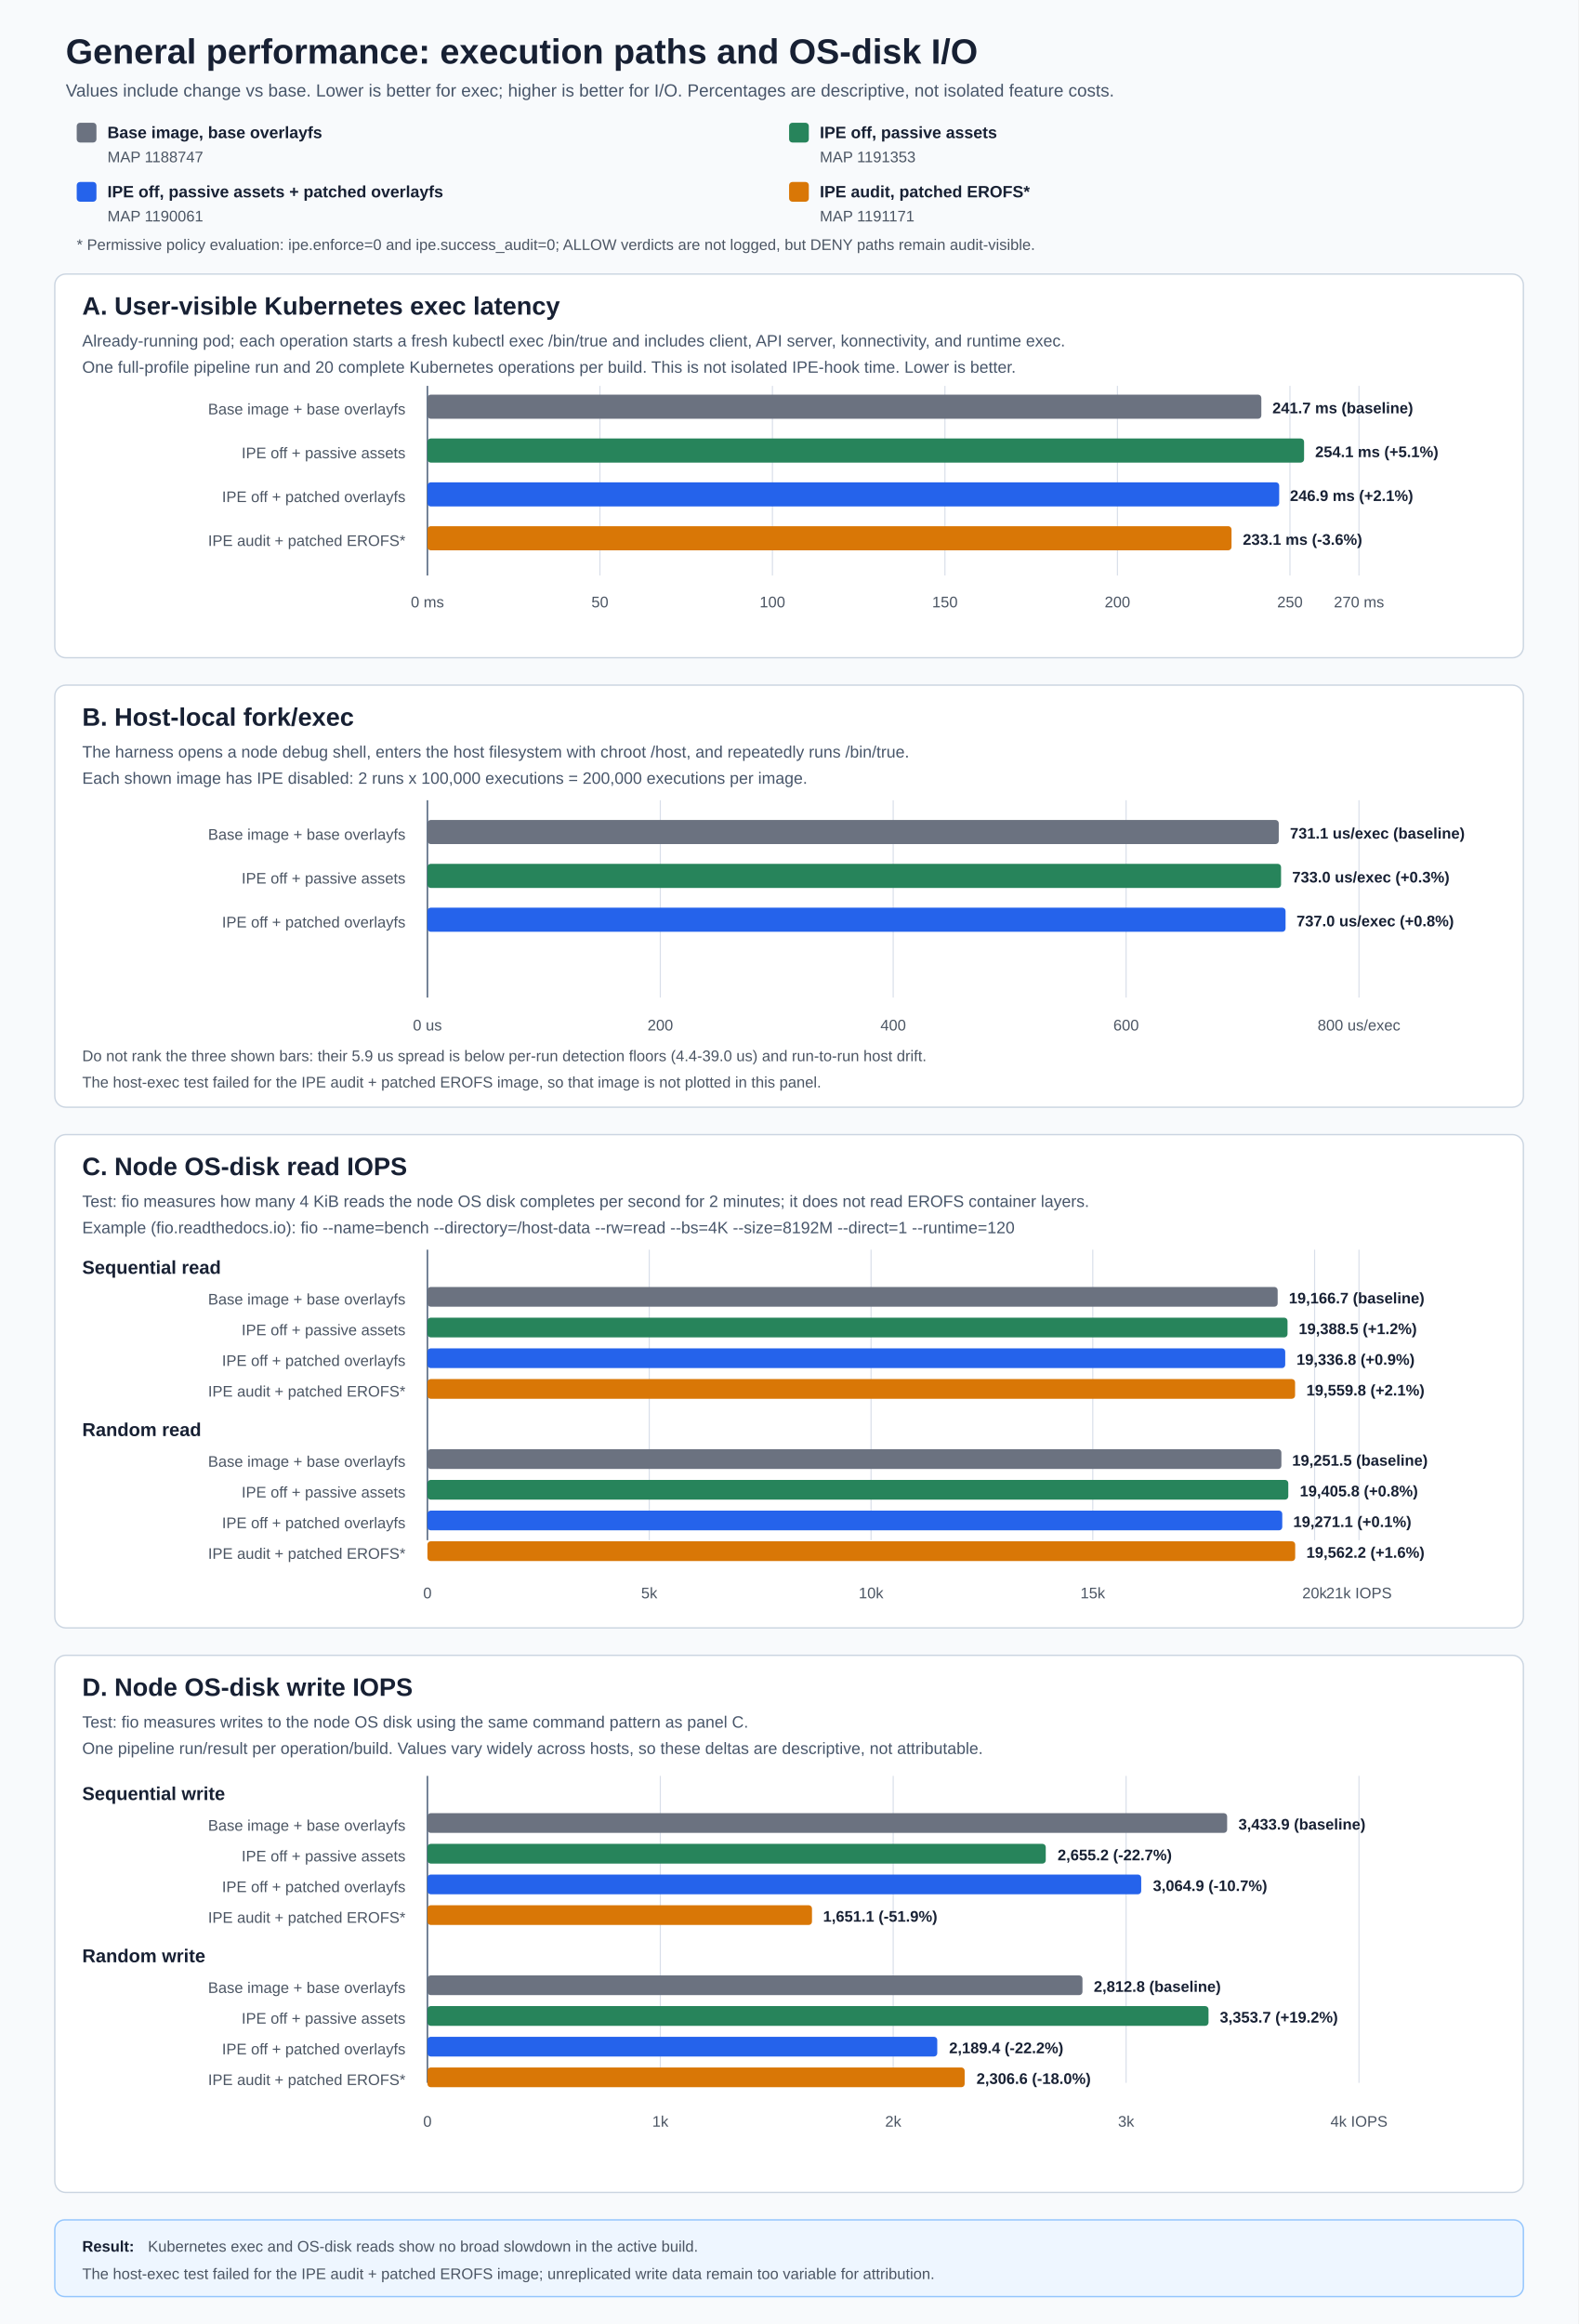
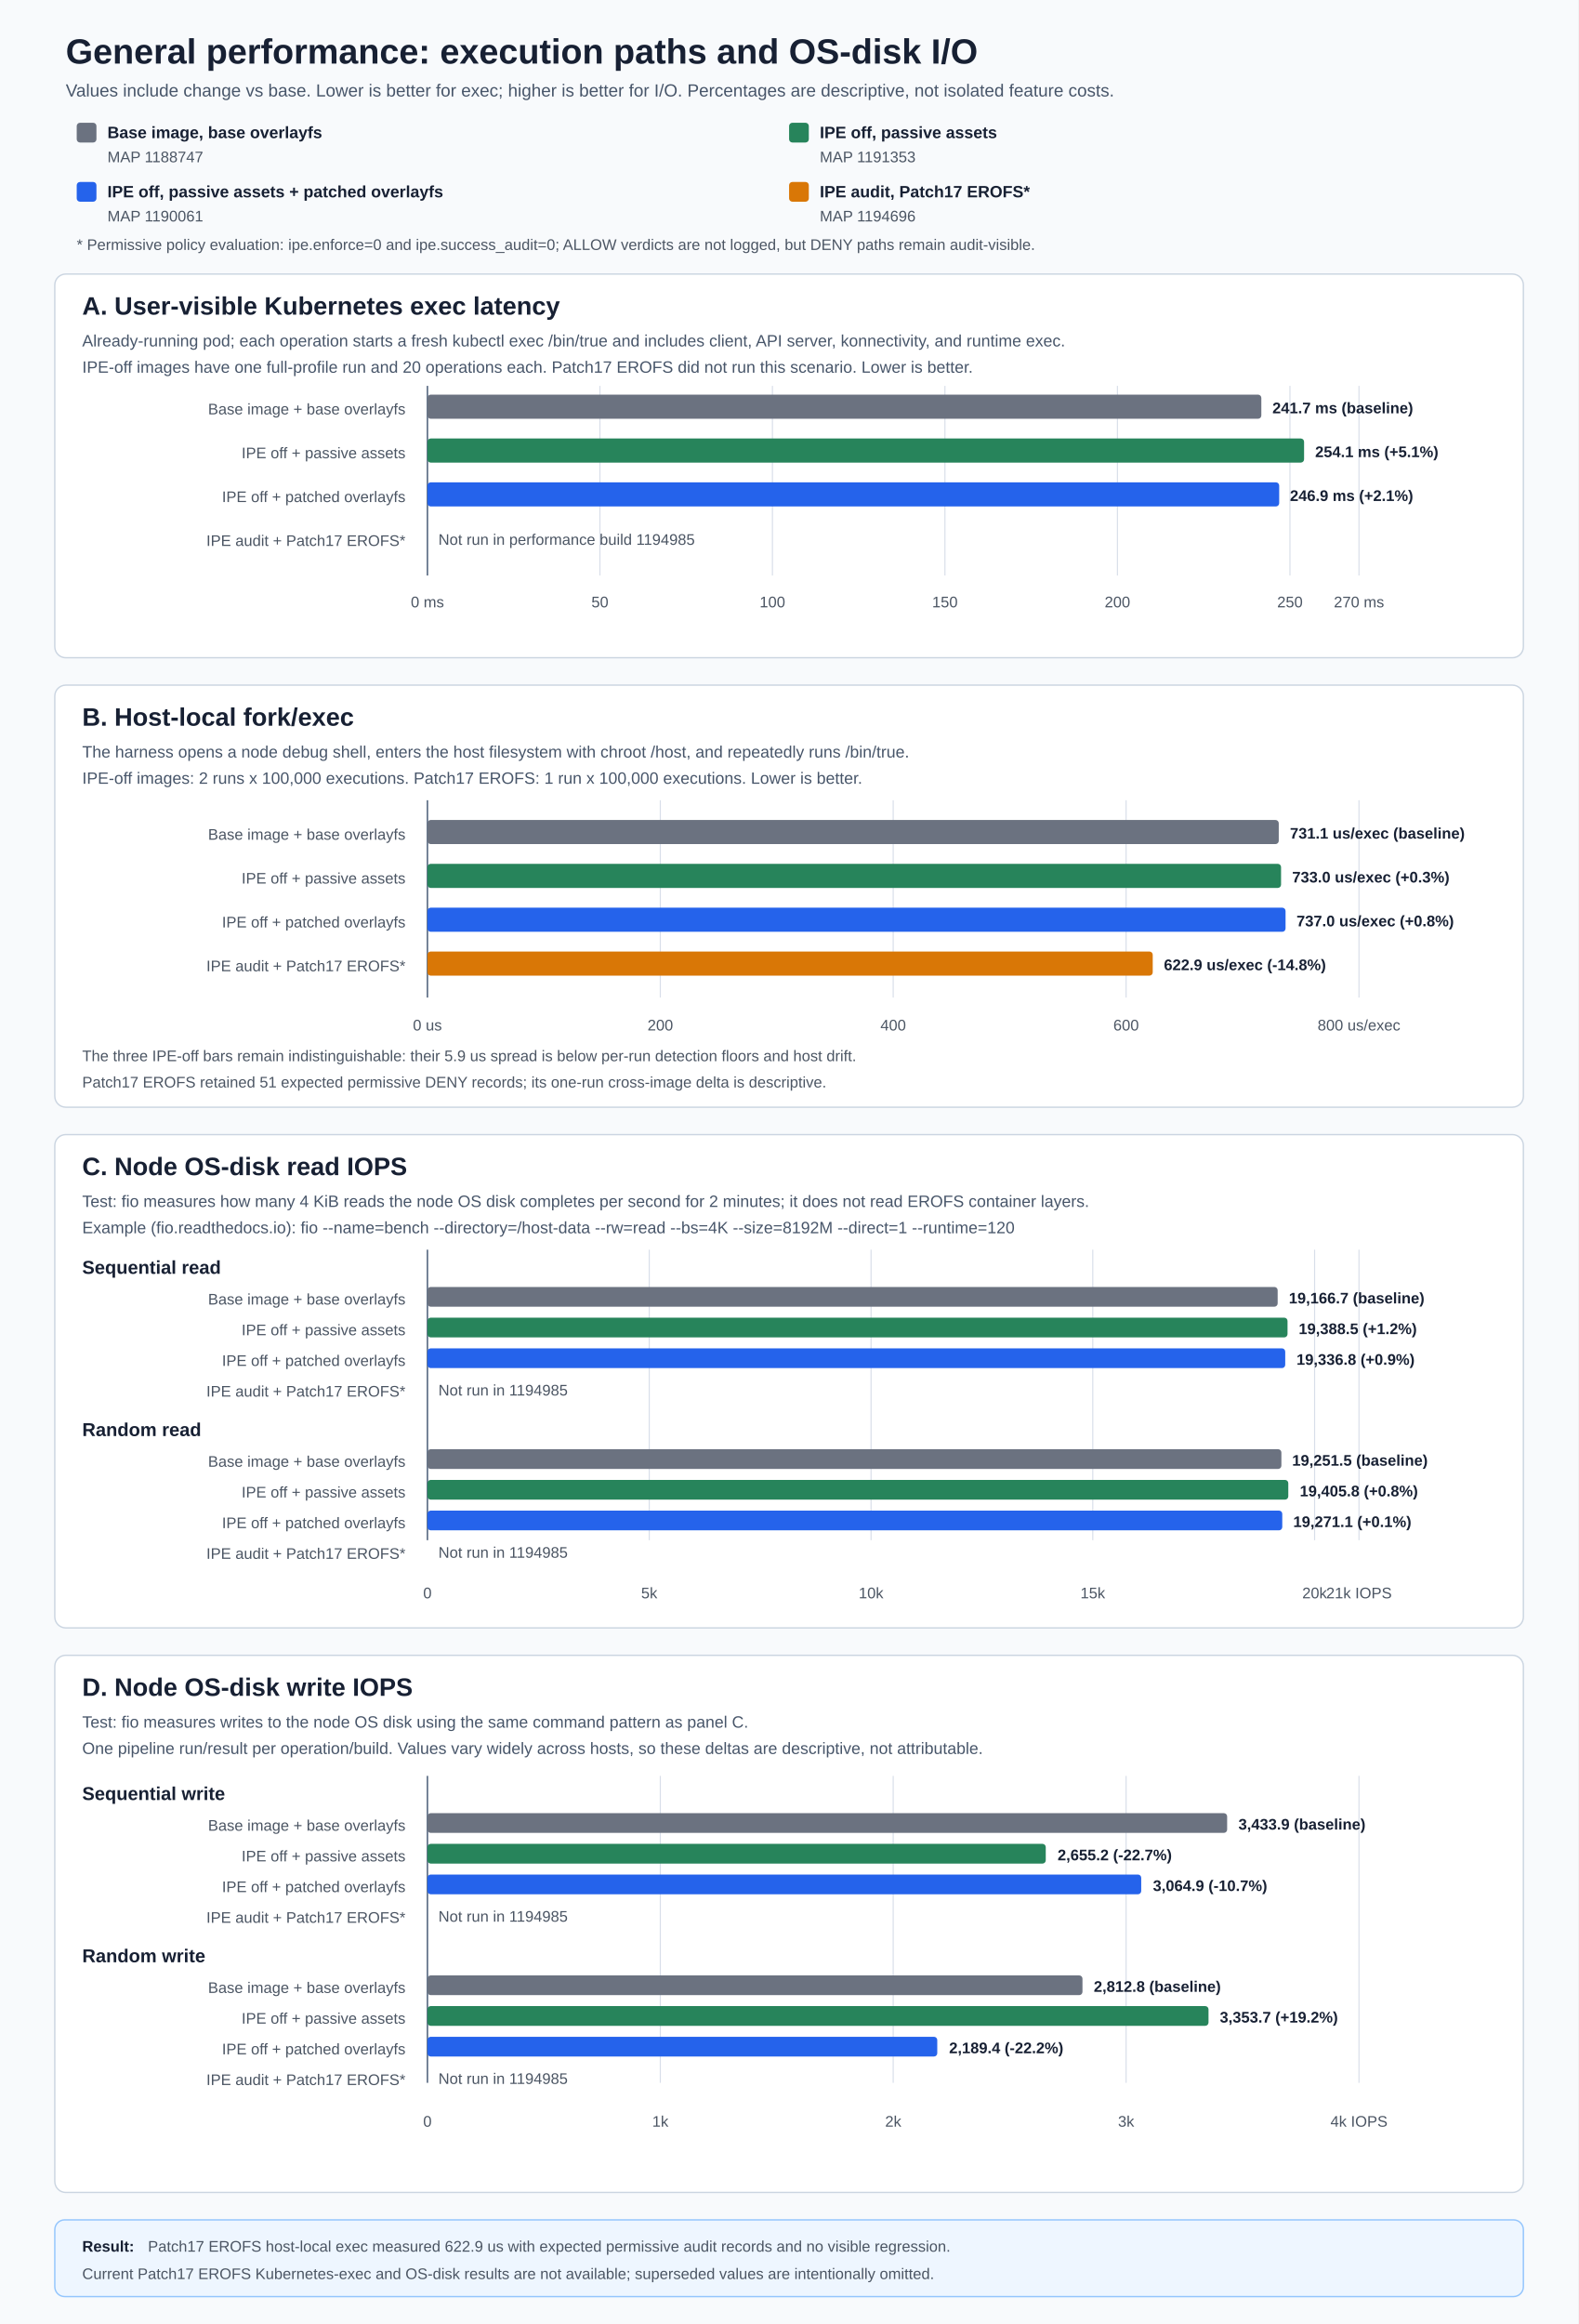
<svg xmlns="http://www.w3.org/2000/svg" width="1440" height="2120" viewBox="0 0 1440 2120" role="img" aria-labelledby="title desc">
  <style>
    text { font-family: "Segoe UI", Arial, Helvetica, sans-serif; fill: #172033; }
    .title { font-size: 32px; font-weight: 700; }
    .subtitle { font-size: 16px; fill: #475569; }
    .panel-title { font-size: 23px; font-weight: 700; }
    .method { font-size: 15px; fill: #475569; }
    .group { font-size: 17px; font-weight: 700; }
    .legend { font-size: 15px; font-weight: 600; }
    .small { font-size: 14px; fill: #4b5563; }
    .value { font-size: 14px; font-weight: 700; }
    .grid { stroke: #d8dee9; stroke-width: 1; }
    .axis { stroke: #64748b; stroke-width: 1.5; }
    .panel { fill: #ffffff; stroke: #cbd5e1; stroke-width: 1.25; }
    .base { fill: #6b7280; }
    .assets { fill: #27845b; }
    .patched { fill: #2563eb; }
    .active { fill: #d97706; }
    .result { fill: #eef6ff; stroke: #93c5fd; stroke-width: 1.25; }
  </style>
  <rect x="0" y="0" width="1440" height="2120" fill="#f8fafc" />
  <text x="60" y="58" class="title">General performance: execution paths and OS-disk I/O</text>
  <text x="60" y="88" class="subtitle">Values include change vs base. Lower is better for exec; higher is better for I/O. Percentages are descriptive, not isolated feature costs.</text>
  <rect x="70" y="112" width="18" height="18" rx="3" class="base" />
  <text x="98" y="126" class="legend">Base image, base overlayfs</text>
  <text x="98" y="148" class="small">MAP 1188747</text>
  <rect x="720" y="112" width="18" height="18" rx="3" class="assets" />
  <text x="748" y="126" class="legend">IPE off, passive assets</text>
  <text x="748" y="148" class="small">MAP 1191353</text>
  <rect x="70" y="166" width="18" height="18" rx="3" class="patched" />
  <text x="98" y="180" class="legend">IPE off, passive assets + patched overlayfs</text>
  <text x="98" y="202" class="small">MAP 1190061</text>
  <rect x="720" y="166" width="18" height="18" rx="3" class="active" />
-   <text x="748" y="180" class="legend">IPE audit, patched EROFS*</text>
-   <text x="748" y="202" class="small">MAP 1191171</text>
+   <text x="748" y="180" class="legend">IPE audit, Patch17 EROFS*</text>
+   <text x="748" y="202" class="small">MAP 1194696</text>
  <text x="70" y="228" class="small">* Permissive policy evaluation: ipe.enforce=0 and ipe.success_audit=0; ALLOW verdicts are not logged, but DENY paths remain audit-visible.</text>
  <rect x="50" y="250" width="1340" height="350" rx="10" class="panel" />
  <text x="75" y="287" class="panel-title">A. User-visible Kubernetes exec latency</text>
  <text x="75" y="316" class="method">Already-running pod; each operation starts a fresh kubectl exec /bin/true and includes client, API server, konnectivity, and runtime exec.</text>
-   <text x="75" y="340" class="method">One full-profile pipeline run and 20 complete Kubernetes operations per build. This is not isolated IPE-hook time. Lower is better.</text>
+   <text x="75" y="340" class="method">IPE-off images have one full-profile run and 20 operations each. Patch17 EROFS did not run this scenario. Lower is better.</text>
  <line x1="390" y1="352" x2="390" y2="525" class="axis" />
  <line x1="547.4" y1="352" x2="547.4" y2="525" class="grid" />
  <line x1="704.8" y1="352" x2="704.8" y2="525" class="grid" />
  <line x1="862.2" y1="352" x2="862.2" y2="525" class="grid" />
  <line x1="1019.6" y1="352" x2="1019.6" y2="525" class="grid" />
  <line x1="1177.0" y1="352" x2="1177.0" y2="525" class="grid" />
  <line x1="1240" y1="352" x2="1240" y2="525" class="grid" />
  <text x="370" y="378" text-anchor="end" class="small">Base image + base overlayfs</text>
  <rect x="390" y="360" width="760.9" height="22" rx="3" class="base" />
  <text x="1161" y="377" class="value">241.7 ms (baseline)</text>
  <text x="370" y="418" text-anchor="end" class="small">IPE off + passive assets</text>
  <rect x="390" y="400" width="799.9" height="22" rx="3" class="assets" />
  <text x="1200" y="417" class="value">254.1 ms (+5.1%)</text>
  <text x="370" y="458" text-anchor="end" class="small">IPE off + patched overlayfs</text>
  <rect x="390" y="440" width="777.2" height="22" rx="3" class="patched" />
  <text x="1177" y="457" class="value">246.9 ms (+2.1%)</text>
-   <text x="370" y="498" text-anchor="end" class="small">IPE audit + patched EROFS*</text>
-   <rect x="390" y="480" width="733.7" height="22" rx="3" class="active" />
-   <text x="1134" y="497" class="value">233.1 ms (-3.6%)</text>
+   <text x="370" y="498" text-anchor="end" class="small">IPE audit + Patch17 EROFS*</text>
+   <text x="400" y="497" class="small">Not run in performance build 1194985</text>
  <text x="390" y="554" text-anchor="middle" class="small">0 ms</text>
  <text x="547.4" y="554" text-anchor="middle" class="small">50</text>
  <text x="704.8" y="554" text-anchor="middle" class="small">100</text>
  <text x="862.2" y="554" text-anchor="middle" class="small">150</text>
  <text x="1019.6" y="554" text-anchor="middle" class="small">200</text>
  <text x="1177.0" y="554" text-anchor="middle" class="small">250</text>
  <text x="1240" y="554" text-anchor="middle" class="small">270 ms</text>
  <rect x="50" y="625" width="1340" height="385" rx="10" class="panel" />
  <text x="75" y="662" class="panel-title">B. Host-local fork/exec</text>
  <text x="75" y="691" class="method">The harness opens a node debug shell, enters the host filesystem with chroot /host, and repeatedly runs /bin/true.</text>
-   <text x="75" y="715" class="method">Each shown image has IPE disabled: 2 runs x 100,000 executions = 200,000 executions per image.</text>
+   <text x="75" y="715" class="method">IPE-off images: 2 runs x 100,000 executions. Patch17 EROFS: 1 run x 100,000 executions. Lower is better.</text>
  <line x1="390" y1="730" x2="390" y2="910" class="axis" />
  <line x1="602.5" y1="730" x2="602.5" y2="910" class="grid" />
  <line x1="815" y1="730" x2="815" y2="910" class="grid" />
  <line x1="1027.5" y1="730" x2="1027.5" y2="910" class="grid" />
  <line x1="1240" y1="730" x2="1240" y2="910" class="grid" />
  <text x="370" y="766" text-anchor="end" class="small">Base image + base overlayfs</text>
  <rect x="390" y="748" width="776.8" height="22" rx="3" class="base" />
  <text x="1177" y="765" class="value">731.1 us/exec (baseline)</text>
  <text x="370" y="806" text-anchor="end" class="small">IPE off + passive assets</text>
  <rect x="390" y="788" width="778.9" height="22" rx="3" class="assets" />
  <text x="1179" y="805" class="value">733.0 us/exec (+0.3%)</text>
  <text x="370" y="846" text-anchor="end" class="small">IPE off + patched overlayfs</text>
  <rect x="390" y="828" width="783.0" height="22" rx="3" class="patched" />
  <text x="1183" y="845" class="value">737.0 us/exec (+0.8%)</text>
+   <text x="370" y="886" text-anchor="end" class="small">IPE audit + Patch17 EROFS*</text>
+   <rect x="390" y="868" width="661.8" height="22" rx="3" class="active" />
+   <text x="1062" y="885" class="value">622.9 us/exec (-14.8%)</text>
  <text x="390" y="940" text-anchor="middle" class="small">0 us</text>
  <text x="602.5" y="940" text-anchor="middle" class="small">200</text>
  <text x="815" y="940" text-anchor="middle" class="small">400</text>
  <text x="1027.5" y="940" text-anchor="middle" class="small">600</text>
  <text x="1240" y="940" text-anchor="middle" class="small">800 us/exec</text>
-   <text x="75" y="968" class="small">Do not rank the three shown bars: their 5.9 us spread is below per-run detection floors (4.4-39.0 us) and run-to-run host drift.</text>
-   <text x="75" y="992" class="small">The host-exec test failed for the IPE audit + patched EROFS image, so that image is not plotted in this panel.</text>
+   <text x="75" y="968" class="small">The three IPE-off bars remain indistinguishable: their 5.9 us spread is below per-run detection floors and host drift.</text>
+   <text x="75" y="992" class="small">Patch17 EROFS retained 51 expected permissive DENY records; its one-run cross-image delta is descriptive.</text>
  <rect x="50" y="1035" width="1340" height="450" rx="10" class="panel" />
  <text x="75" y="1072" class="panel-title">C. Node OS-disk read IOPS</text>
  <text x="75" y="1101" class="method">Test: fio measures how many 4 KiB reads the node OS disk completes per second for 2 minutes; it does not read EROFS container layers.</text>
  <text x="75" y="1125" class="method">Example (fio.readthedocs.io): fio --name=bench --directory=/host-data --rw=read --bs=4K --size=8192M --direct=1 --runtime=120</text>
  <line x1="390" y1="1140" x2="390" y2="1405" class="axis" />
  <line x1="592.4" y1="1140" x2="592.4" y2="1405" class="grid" />
  <line x1="794.8" y1="1140" x2="794.8" y2="1405" class="grid" />
  <line x1="997.1" y1="1140" x2="997.1" y2="1405" class="grid" />
  <line x1="1199.5" y1="1140" x2="1199.5" y2="1405" class="grid" />
  <line x1="1240" y1="1140" x2="1240" y2="1405" class="grid" />
  <text x="75" y="1162" class="group">Sequential read</text>
  <text x="370" y="1190" text-anchor="end" class="small">Base image + base overlayfs</text>
  <rect x="390" y="1174" width="775.8" height="18" rx="3" class="base" />
  <text x="1176" y="1189" class="value">19,166.7 (baseline)</text>
  <text x="370" y="1218" text-anchor="end" class="small">IPE off + passive assets</text>
  <rect x="390" y="1202" width="784.8" height="18" rx="3" class="assets" />
  <text x="1185" y="1217" class="value">19,388.5 (+1.2%)</text>
  <text x="370" y="1246" text-anchor="end" class="small">IPE off + patched overlayfs</text>
  <rect x="390" y="1230" width="782.7" height="18" rx="3" class="patched" />
  <text x="1183" y="1245" class="value">19,336.8 (+0.9%)</text>
-   <text x="370" y="1274" text-anchor="end" class="small">IPE audit + patched EROFS*</text>
-   <rect x="390" y="1258" width="791.7" height="18" rx="3" class="active" />
-   <text x="1192" y="1273" class="value">19,559.8 (+2.1%)</text>
+   <text x="370" y="1274" text-anchor="end" class="small">IPE audit + Patch17 EROFS*</text>
+   <text x="400" y="1273" class="small">Not run in 1194985</text>
  <text x="75" y="1310" class="group">Random read</text>
  <text x="370" y="1338" text-anchor="end" class="small">Base image + base overlayfs</text>
  <rect x="390" y="1322" width="779.2" height="18" rx="3" class="base" />
  <text x="1179" y="1337" class="value">19,251.5 (baseline)</text>
  <text x="370" y="1366" text-anchor="end" class="small">IPE off + passive assets</text>
  <rect x="390" y="1350" width="785.5" height="18" rx="3" class="assets" />
  <text x="1186" y="1365" class="value">19,405.8 (+0.8%)</text>
  <text x="370" y="1394" text-anchor="end" class="small">IPE off + patched overlayfs</text>
  <rect x="390" y="1378" width="780.0" height="18" rx="3" class="patched" />
  <text x="1180" y="1393" class="value">19,271.1 (+0.1%)</text>
-   <text x="370" y="1422" text-anchor="end" class="small">IPE audit + patched EROFS*</text>
-   <rect x="390" y="1406" width="791.8" height="18" rx="3" class="active" />
-   <text x="1192" y="1421" class="value">19,562.2 (+1.6%)</text>
+   <text x="370" y="1422" text-anchor="end" class="small">IPE audit + Patch17 EROFS*</text>
+   <text x="400" y="1421" class="small">Not run in 1194985</text>
  <text x="390" y="1458" text-anchor="middle" class="small">0</text>
  <text x="592.4" y="1458" text-anchor="middle" class="small">5k</text>
  <text x="794.8" y="1458" text-anchor="middle" class="small">10k</text>
  <text x="997.1" y="1458" text-anchor="middle" class="small">15k</text>
  <text x="1199.5" y="1458" text-anchor="middle" class="small">20k</text>
  <text x="1240" y="1458" text-anchor="middle" class="small">21k IOPS</text>
  <rect x="50" y="1510" width="1340" height="490" rx="10" class="panel" />
  <text x="75" y="1547" class="panel-title">D. Node OS-disk write IOPS</text>
  <text x="75" y="1576" class="method">Test: fio measures writes to the node OS disk using the same command pattern as panel C.</text>
  <text x="75" y="1600" class="method">One pipeline run/result per operation/build. Values vary widely across hosts, so these deltas are descriptive, not attributable.</text>
  <line x1="390" y1="1620" x2="390" y2="1900" class="axis" />
  <line x1="602.5" y1="1620" x2="602.5" y2="1900" class="grid" />
  <line x1="815" y1="1620" x2="815" y2="1900" class="grid" />
  <line x1="1027.5" y1="1620" x2="1027.5" y2="1900" class="grid" />
  <line x1="1240" y1="1620" x2="1240" y2="1900" class="grid" />
  <text x="75" y="1642" class="group">Sequential write</text>
  <text x="370" y="1670" text-anchor="end" class="small">Base image + base overlayfs</text>
  <rect x="390" y="1654" width="729.7" height="18" rx="3" class="base" />
  <text x="1130" y="1669" class="value">3,433.9 (baseline)</text>
  <text x="370" y="1698" text-anchor="end" class="small">IPE off + passive assets</text>
  <rect x="390" y="1682" width="564.2" height="18" rx="3" class="assets" />
  <text x="965" y="1697" class="value">2,655.2 (-22.7%)</text>
  <text x="370" y="1726" text-anchor="end" class="small">IPE off + patched overlayfs</text>
  <rect x="390" y="1710" width="651.3" height="18" rx="3" class="patched" />
  <text x="1052" y="1725" class="value">3,064.9 (-10.7%)</text>
-   <text x="370" y="1754" text-anchor="end" class="small">IPE audit + patched EROFS*</text>
-   <rect x="390" y="1738" width="350.9" height="18" rx="3" class="active" />
-   <text x="751" y="1753" class="value">1,651.1 (-51.9%)</text>
+   <text x="370" y="1754" text-anchor="end" class="small">IPE audit + Patch17 EROFS*</text>
+   <text x="400" y="1753" class="small">Not run in 1194985</text>
  <text x="75" y="1790" class="group">Random write</text>
  <text x="370" y="1818" text-anchor="end" class="small">Base image + base overlayfs</text>
  <rect x="390" y="1802" width="597.7" height="18" rx="3" class="base" />
  <text x="998" y="1817" class="value">2,812.8 (baseline)</text>
  <text x="370" y="1846" text-anchor="end" class="small">IPE off + passive assets</text>
  <rect x="390" y="1830" width="712.7" height="18" rx="3" class="assets" />
  <text x="1113" y="1845" class="value">3,353.7 (+19.2%)</text>
  <text x="370" y="1874" text-anchor="end" class="small">IPE off + patched overlayfs</text>
  <rect x="390" y="1858" width="465.2" height="18" rx="3" class="patched" />
  <text x="866" y="1873" class="value">2,189.4 (-22.2%)</text>
-   <text x="370" y="1902" text-anchor="end" class="small">IPE audit + patched EROFS*</text>
-   <rect x="390" y="1886" width="490.2" height="18" rx="3" class="active" />
-   <text x="891" y="1901" class="value">2,306.6 (-18.0%)</text>
+   <text x="370" y="1902" text-anchor="end" class="small">IPE audit + Patch17 EROFS*</text>
+   <text x="400" y="1901" class="small">Not run in 1194985</text>
  <text x="390" y="1940" text-anchor="middle" class="small">0</text>
  <text x="602.5" y="1940" text-anchor="middle" class="small">1k</text>
  <text x="815" y="1940" text-anchor="middle" class="small">2k</text>
  <text x="1027.5" y="1940" text-anchor="middle" class="small">3k</text>
  <text x="1240" y="1940" text-anchor="middle" class="small">4k IOPS</text>
  <rect x="50" y="2025" width="1340" height="70" rx="9" class="result" />
  <text x="75" y="2054" class="value">Result:</text>
-   <text x="135" y="2054" class="small">Kubernetes exec and OS-disk reads show no broad slowdown in the active build.</text>
-   <text x="75" y="2079" class="small">The host-exec test failed for the IPE audit + patched EROFS image; unreplicated write data remain too variable for attribution.</text>
+   <text x="135" y="2054" class="small">Patch17 EROFS host-local exec measured 622.9 us with expected permissive audit records and no visible regression.</text>
+   <text x="75" y="2079" class="small">Current Patch17 EROFS Kubernetes-exec and OS-disk results are not available; superseded values are intentionally omitted.</text>
</svg>
